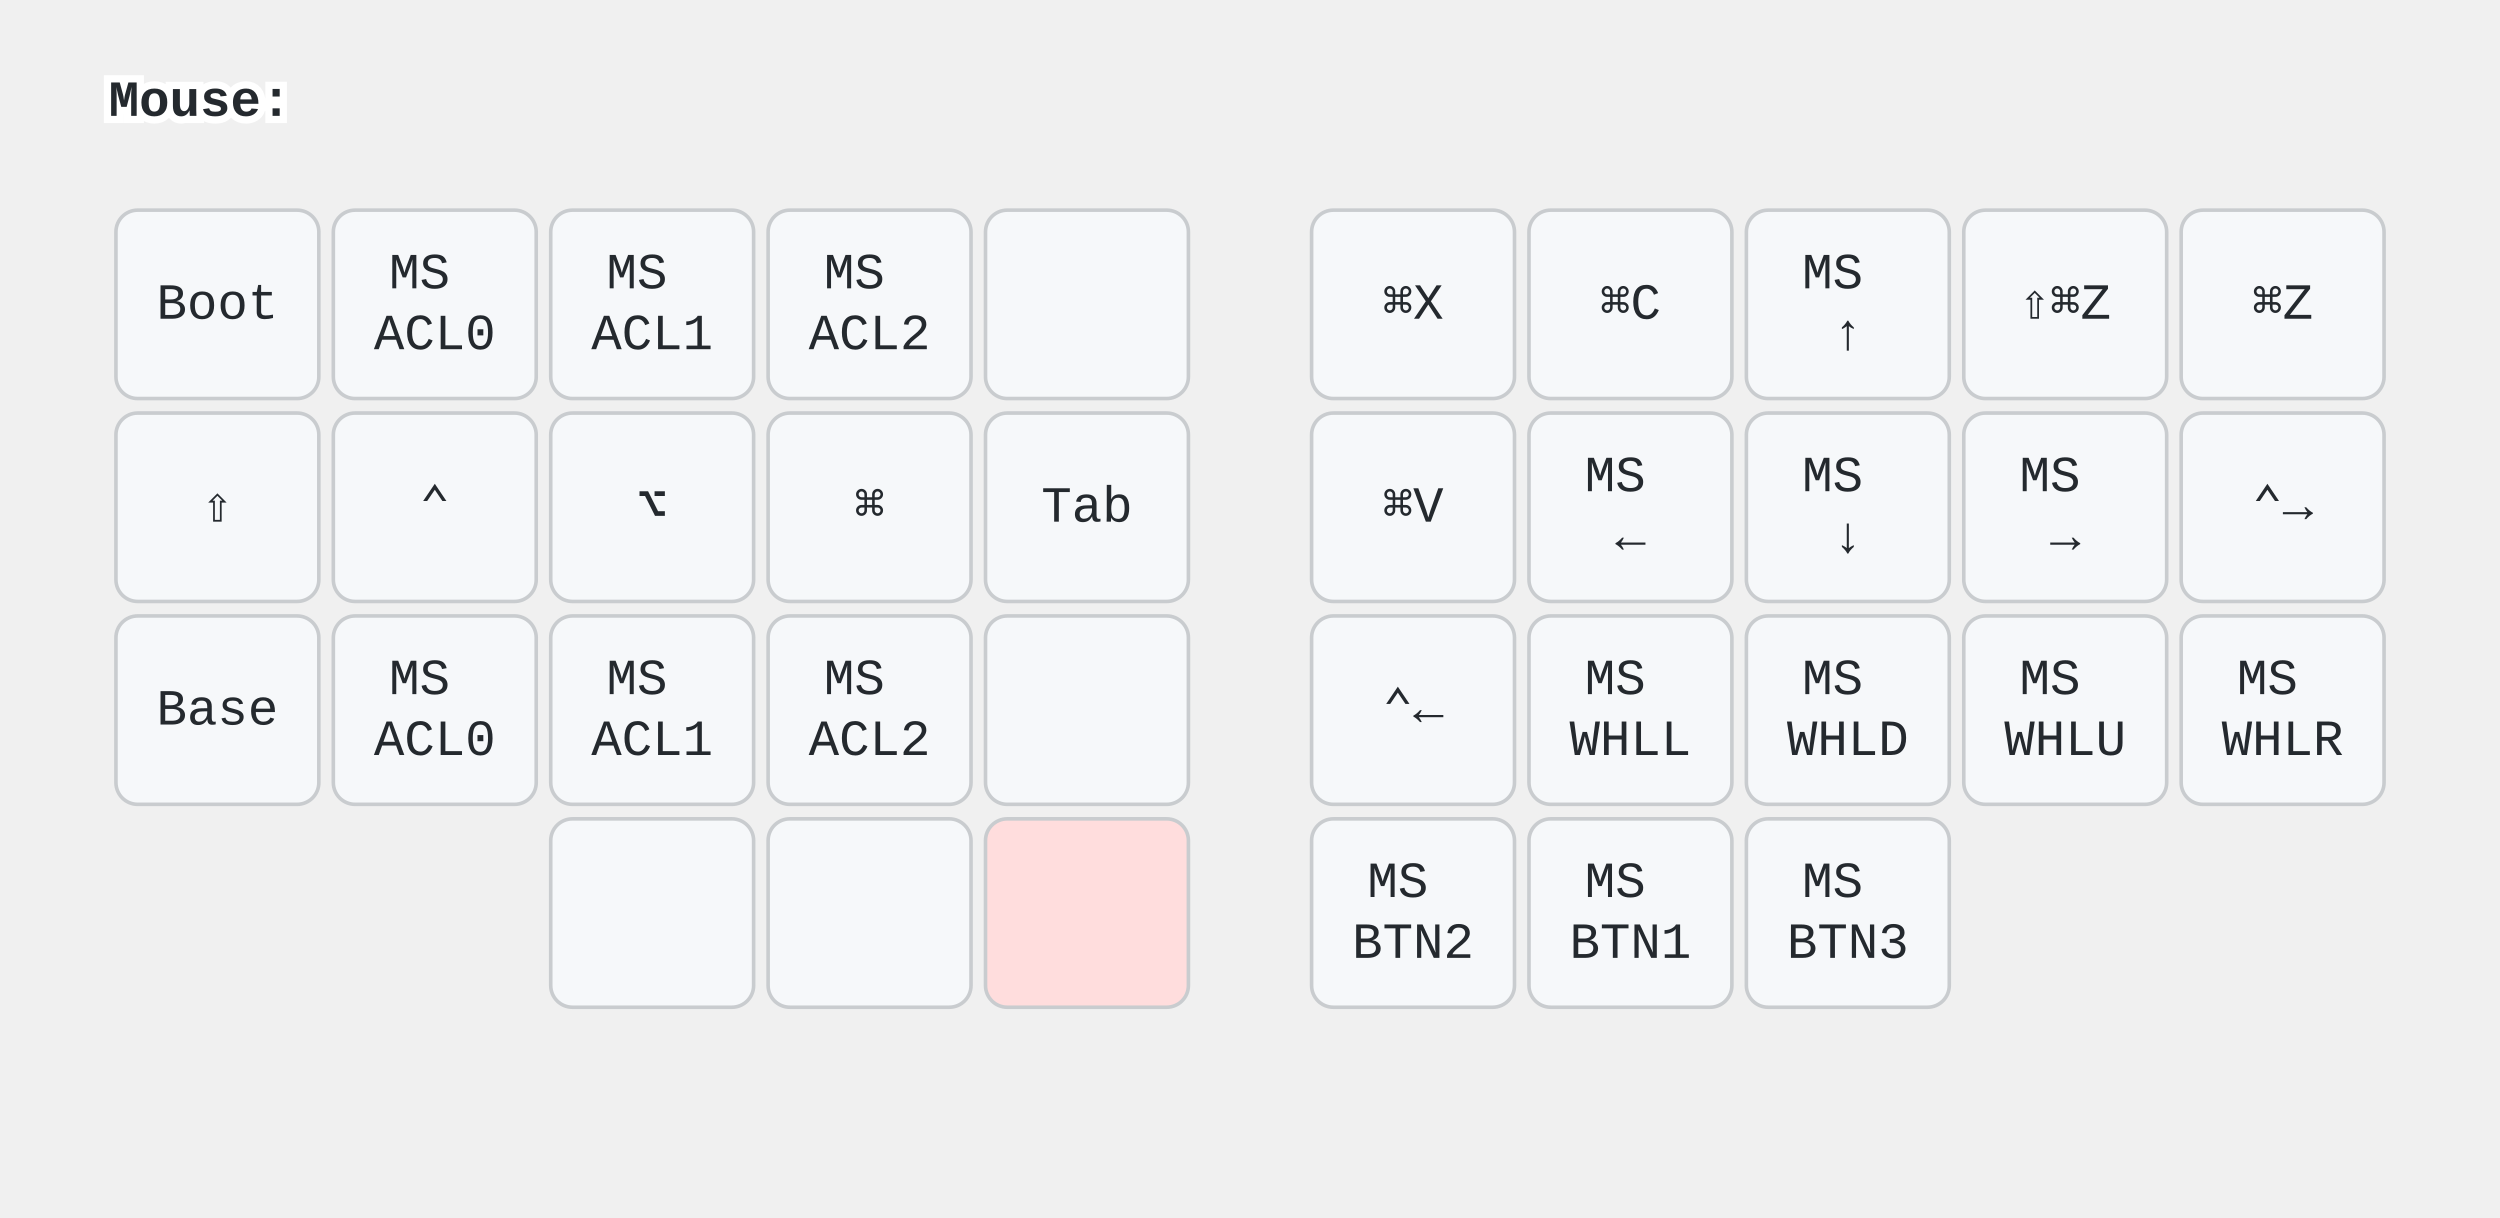
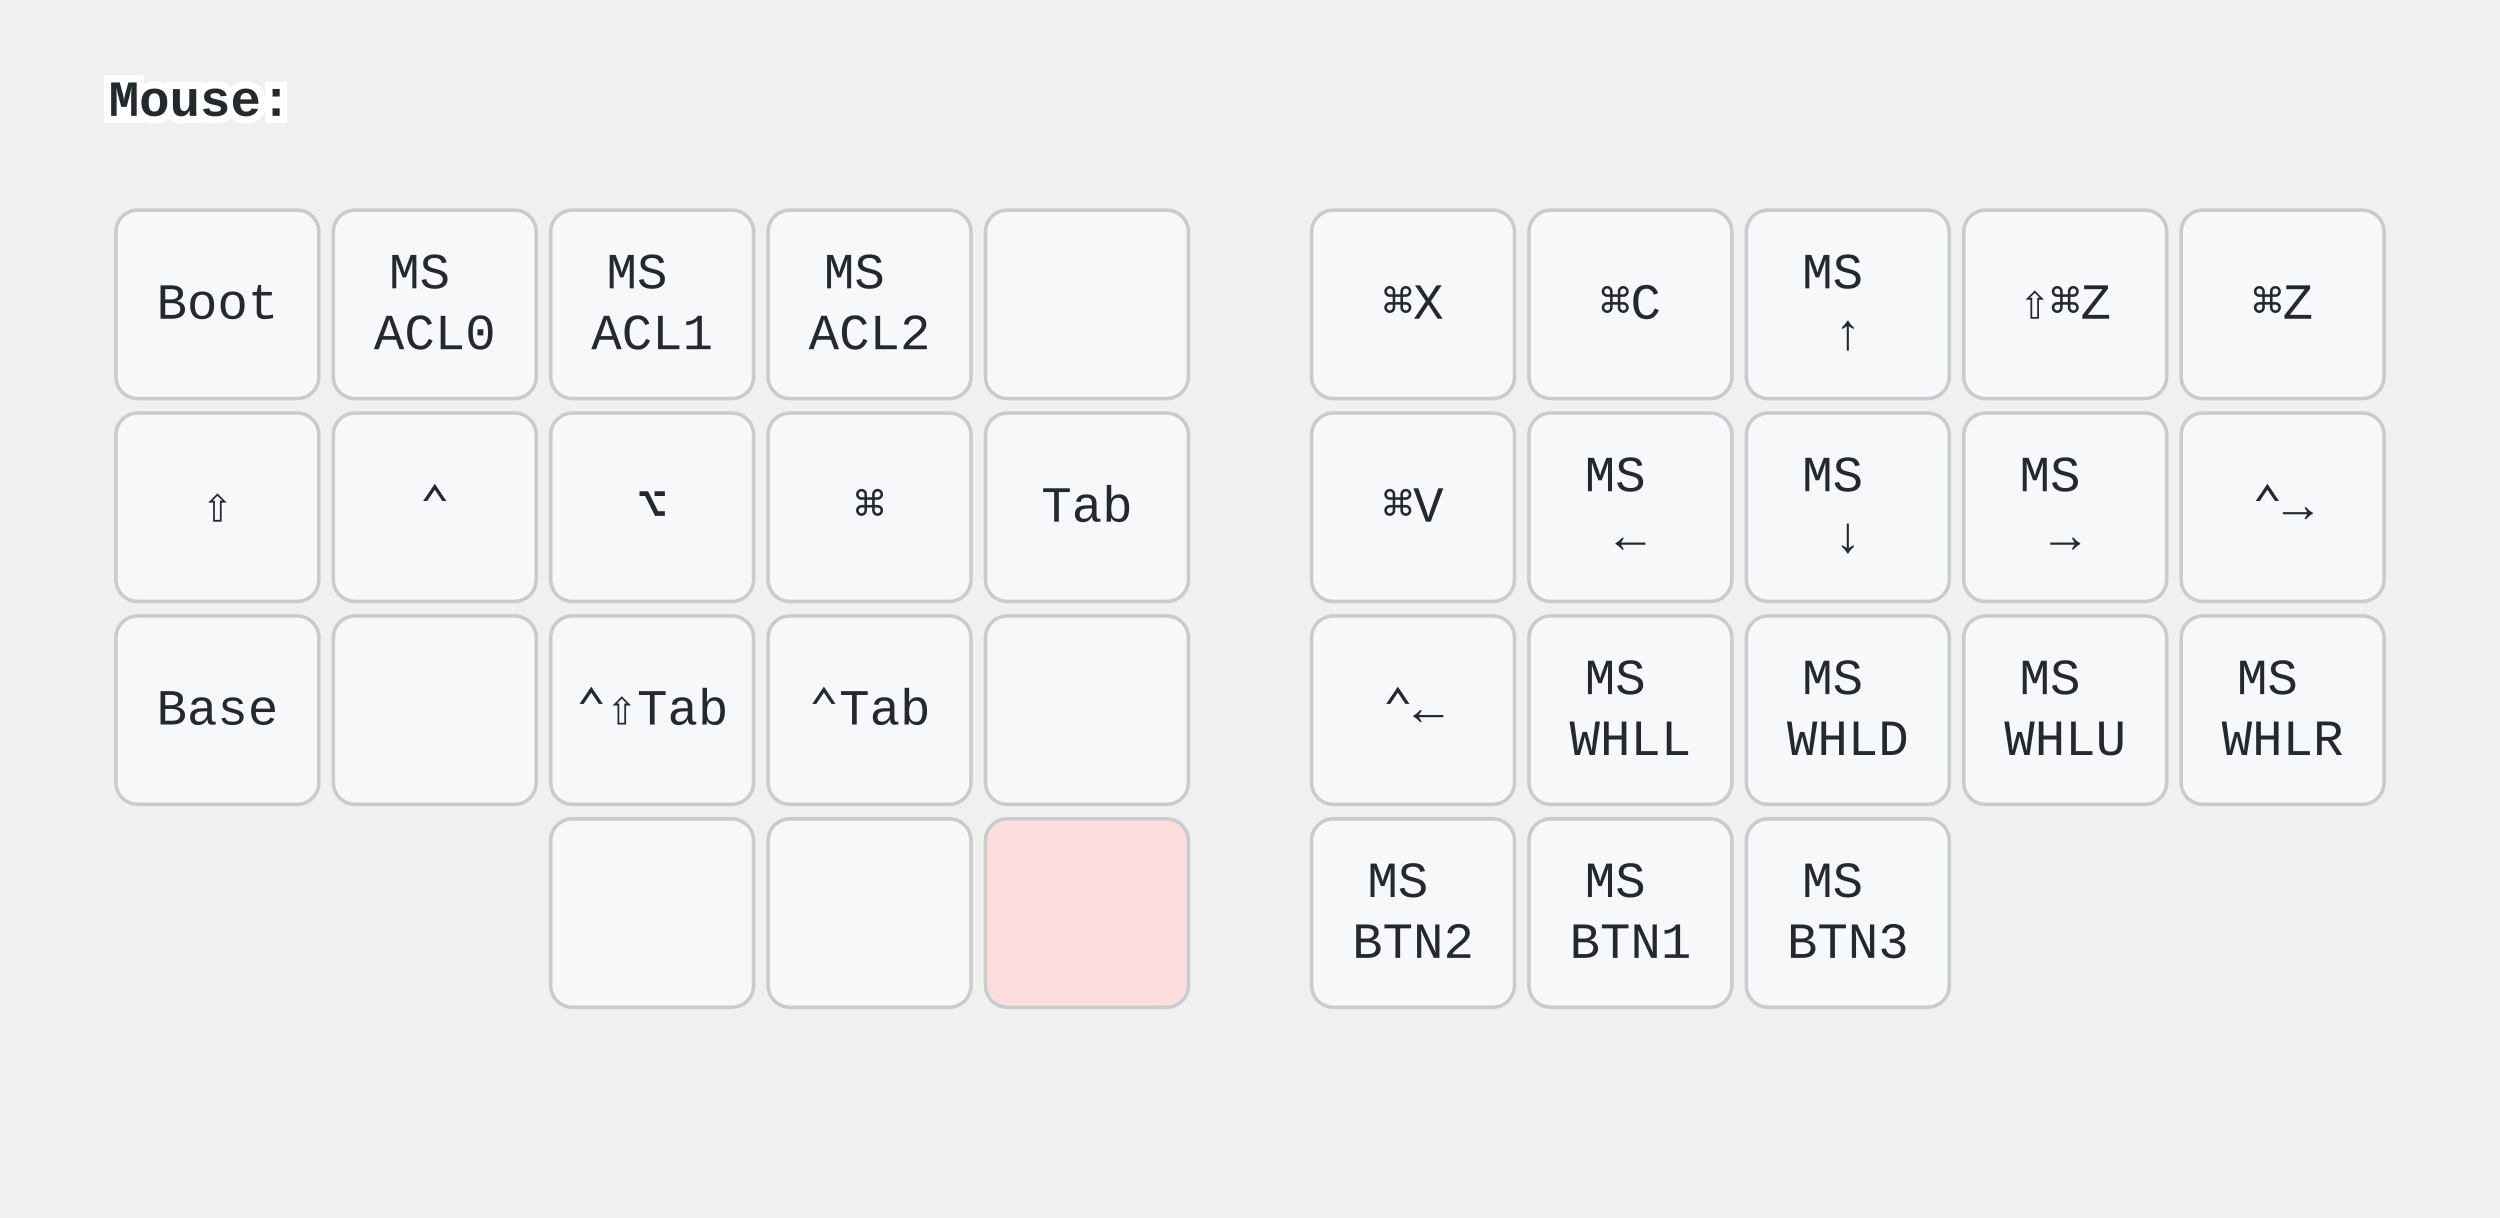
<svg xmlns="http://www.w3.org/2000/svg" width="690" height="336" viewBox="0 0 690 336" class="keymap">
  <style>/* inherit to force styles through use tags */
svg path {
    fill: inherit;
}

/* font and background color specifications */
svg.keymap {
    font-family: SFMono-Regular,Consolas,Liberation Mono,Menlo,monospace;
    font-size: 14px;
    font-kerning: normal;
    text-rendering: optimizeLegibility;
    fill: #24292e;
}

/* default key styling */
rect.key {
    fill: #f6f8fa;
}

rect.key, rect.combo {
    stroke: #c9cccf;
    stroke-width: 1;
}

/* default key side styling, only used is draw_key_sides is set */
rect.side {
    filter: brightness(90%);
}

/* color accent for combo boxes */
rect.combo, rect.combo-separate {
    fill: #cdf;
}

/* color accent for held keys */
rect.held, rect.combo.held {
    fill: #fdd;
}

/* color accent for ghost (optional) keys */
rect.ghost, rect.combo.ghost {
    stroke-dasharray: 4, 4;
    stroke-width: 2;
}

text {
    text-anchor: middle;
    dominant-baseline: middle;
}

/* styling for layer labels */
text.label {
    font-weight: bold;
    text-anchor: start;
    stroke: white;
    stroke-width: 4;
    paint-order: stroke;
}

/* styling for optional footer */
text.footer {
    text-anchor: end;
    dominant-baseline: auto;
    stroke: white;
    stroke-width: 4;
    paint-order: stroke;
}

/* styling for combo tap, and key non-tap label text */
text.combo, text.hold, text.shifted, text.left, text.right, text.tl, text.tr, text.bl, text.br {
    font-size: 11px;
}

text.hold, text.bl, text.br {
    text-anchor: middle;
    dominant-baseline: auto;
}

text.shifted, text.tl, text.tr {
    text-anchor: middle;
    dominant-baseline: hanging;
}

text.left, text.tl, text.bl {
    text-anchor: start;
}

text.right, text.tr, text.br {
    text-anchor: end;
}

text.layer-activator {
    text-decoration: underline;
}

/* styling for hold/shifted label text in combo box */
text.combo.hold, text.combo.shifted, text.combo.left, text.combo.right {
    font-size: 8px;
}

/* lighter symbol for transparent keys */
text.trans {
    fill: #7b7e81;
}

/* styling for combo dendrons */
path.combo {
    stroke-width: 1;
    stroke: gray;
    fill: none;
}

/* Start Tabler Icons Cleanup */
/* cannot use height/width with glyphs */
.icon-tabler &gt; path {
    fill: inherit;
    stroke: inherit;
    stroke-width: 2;
}
/* hide tabler's default box */
.icon-tabler &gt; path[stroke="none"][fill="none"] {
    visibility: hidden;
}
/* End Tabler Icons Cleanup */
</style>
  <g transform="translate(30, 0)" class="layer-Mouse">
    <text x="0" y="28" class="label" id="Mouse">Mouse:</text>
    <g transform="translate(0, 56)">
      <g transform="translate(30, 28)" class="key keypos-0">
        <rect rx="6" ry="6" x="-28" y="-26" width="56" height="52" class="key" />
        <text x="0" y="0" class="key tap">Boot</text>
      </g>
      <g transform="translate(90, 28)" class="key keypos-1">
        <rect rx="6" ry="6" x="-28" y="-26" width="56" height="52" class="key" />
        <text x="0" y="0" class="key tap">
          <tspan x="0" dy="-0.6em">MS</tspan>
          <tspan x="0" dy="1.2em">ACL0</tspan>
        </text>
      </g>
      <g transform="translate(150, 28)" class="key keypos-2">
        <rect rx="6" ry="6" x="-28" y="-26" width="56" height="52" class="key" />
        <text x="0" y="0" class="key tap">
          <tspan x="0" dy="-0.6em">MS</tspan>
          <tspan x="0" dy="1.2em">ACL1</tspan>
        </text>
      </g>
      <g transform="translate(210, 28)" class="key keypos-3">
        <rect rx="6" ry="6" x="-28" y="-26" width="56" height="52" class="key" />
        <text x="0" y="0" class="key tap">
          <tspan x="0" dy="-0.6em">MS</tspan>
          <tspan x="0" dy="1.2em">ACL2</tspan>
        </text>
      </g>
      <g transform="translate(270, 28)" class="key keypos-4">
        <rect rx="6" ry="6" x="-28" y="-26" width="56" height="52" class="key" />
      </g>
      <g transform="translate(360, 28)" class="key keypos-5">
        <rect rx="6" ry="6" x="-28" y="-26" width="56" height="52" class="key" />
        <text x="0" y="0" class="key tap">⌘X</text>
      </g>
      <g transform="translate(420, 28)" class="key keypos-6">
        <rect rx="6" ry="6" x="-28" y="-26" width="56" height="52" class="key" />
        <text x="0" y="0" class="key tap">⌘C</text>
      </g>
      <g transform="translate(480, 28)" class="key keypos-7">
        <rect rx="6" ry="6" x="-28" y="-26" width="56" height="52" class="key" />
        <text x="0" y="0" class="key tap">
          <tspan x="0" dy="-0.6em">MS</tspan>
          <tspan x="0" dy="1.2em">↑</tspan>
        </text>
      </g>
      <g transform="translate(540, 28)" class="key keypos-8">
        <rect rx="6" ry="6" x="-28" y="-26" width="56" height="52" class="key" />
        <text x="0" y="0" class="key tap">⇧⌘Z</text>
      </g>
      <g transform="translate(600, 28)" class="key keypos-9">
        <rect rx="6" ry="6" x="-28" y="-26" width="56" height="52" class="key" />
        <text x="0" y="0" class="key tap">⌘Z</text>
      </g>
      <g transform="translate(30, 84)" class="key keypos-10">
        <rect rx="6" ry="6" x="-28" y="-26" width="56" height="52" class="key" />
        <text x="0" y="0" class="key tap">⇧</text>
      </g>
      <g transform="translate(90, 84)" class="key keypos-11">
        <rect rx="6" ry="6" x="-28" y="-26" width="56" height="52" class="key" />
        <text x="0" y="0" class="key tap">⌃</text>
      </g>
      <g transform="translate(150, 84)" class="key keypos-12">
        <rect rx="6" ry="6" x="-28" y="-26" width="56" height="52" class="key" />
        <text x="0" y="0" class="key tap">⌥</text>
      </g>
      <g transform="translate(210, 84)" class="key keypos-13">
        <rect rx="6" ry="6" x="-28" y="-26" width="56" height="52" class="key" />
        <text x="0" y="0" class="key tap">⌘</text>
      </g>
      <g transform="translate(270, 84)" class="key keypos-14">
        <rect rx="6" ry="6" x="-28" y="-26" width="56" height="52" class="key" />
        <text x="0" y="0" class="key tap">Tab</text>
      </g>
      <g transform="translate(360, 84)" class="key keypos-15">
        <rect rx="6" ry="6" x="-28" y="-26" width="56" height="52" class="key" />
        <text x="0" y="0" class="key tap">⌘V</text>
      </g>
      <g transform="translate(420, 84)" class="key keypos-16">
        <rect rx="6" ry="6" x="-28" y="-26" width="56" height="52" class="key" />
        <text x="0" y="0" class="key tap">
          <tspan x="0" dy="-0.6em">MS</tspan>
          <tspan x="0" dy="1.2em">←</tspan>
        </text>
      </g>
      <g transform="translate(480, 84)" class="key keypos-17">
        <rect rx="6" ry="6" x="-28" y="-26" width="56" height="52" class="key" />
        <text x="0" y="0" class="key tap">
          <tspan x="0" dy="-0.6em">MS</tspan>
          <tspan x="0" dy="1.2em">↓</tspan>
        </text>
      </g>
      <g transform="translate(540, 84)" class="key keypos-18">
        <rect rx="6" ry="6" x="-28" y="-26" width="56" height="52" class="key" />
        <text x="0" y="0" class="key tap">
          <tspan x="0" dy="-0.6em">MS</tspan>
          <tspan x="0" dy="1.2em">→</tspan>
        </text>
      </g>
      <g transform="translate(600, 84)" class="key keypos-19">
        <rect rx="6" ry="6" x="-28" y="-26" width="56" height="52" class="key" />
        <text x="0" y="0" class="key tap">⌃→</text>
      </g>
      <g transform="translate(30, 140)" class="key keypos-20">
        <rect rx="6" ry="6" x="-28" y="-26" width="56" height="52" class="key" />
        <text x="0" y="0" class="key tap">Base</text>
      </g>
      <g transform="translate(90, 140)" class="key keypos-21">
        <rect rx="6" ry="6" x="-28" y="-26" width="56" height="52" class="key" />
-         <text x="0" y="0" class="key tap">
-           <tspan x="0" dy="-0.6em">MS</tspan>
-           <tspan x="0" dy="1.2em">ACL0</tspan>
-         </text>
      </g>
      <g transform="translate(150, 140)" class="key keypos-22">
        <rect rx="6" ry="6" x="-28" y="-26" width="56" height="52" class="key" />
-         <text x="0" y="0" class="key tap">
-           <tspan x="0" dy="-0.6em">MS</tspan>
-           <tspan x="0" dy="1.2em">ACL1</tspan>
-         </text>
+         <text x="0" y="0" class="key tap">⌃⇧Tab</text>
      </g>
      <g transform="translate(210, 140)" class="key keypos-23">
        <rect rx="6" ry="6" x="-28" y="-26" width="56" height="52" class="key" />
-         <text x="0" y="0" class="key tap">
-           <tspan x="0" dy="-0.6em">MS</tspan>
-           <tspan x="0" dy="1.2em">ACL2</tspan>
-         </text>
+         <text x="0" y="0" class="key tap">⌃Tab</text>
      </g>
      <g transform="translate(270, 140)" class="key keypos-24">
        <rect rx="6" ry="6" x="-28" y="-26" width="56" height="52" class="key" />
      </g>
      <g transform="translate(360, 140)" class="key keypos-25">
        <rect rx="6" ry="6" x="-28" y="-26" width="56" height="52" class="key" />
        <text x="0" y="0" class="key tap">⌃←</text>
      </g>
      <g transform="translate(420, 140)" class="key keypos-26">
        <rect rx="6" ry="6" x="-28" y="-26" width="56" height="52" class="key" />
        <text x="0" y="0" class="key tap">
          <tspan x="0" dy="-0.6em">MS</tspan>
          <tspan x="0" dy="1.2em">WHLL</tspan>
        </text>
      </g>
      <g transform="translate(480, 140)" class="key keypos-27">
        <rect rx="6" ry="6" x="-28" y="-26" width="56" height="52" class="key" />
        <text x="0" y="0" class="key tap">
          <tspan x="0" dy="-0.6em">MS</tspan>
          <tspan x="0" dy="1.2em">WHLD</tspan>
        </text>
      </g>
      <g transform="translate(540, 140)" class="key keypos-28">
        <rect rx="6" ry="6" x="-28" y="-26" width="56" height="52" class="key" />
        <text x="0" y="0" class="key tap">
          <tspan x="0" dy="-0.6em">MS</tspan>
          <tspan x="0" dy="1.2em">WHLU</tspan>
        </text>
      </g>
      <g transform="translate(600, 140)" class="key keypos-29">
        <rect rx="6" ry="6" x="-28" y="-26" width="56" height="52" class="key" />
        <text x="0" y="0" class="key tap">
          <tspan x="0" dy="-0.6em">MS</tspan>
          <tspan x="0" dy="1.2em">WHLR</tspan>
        </text>
      </g>
      <g transform="translate(150, 196)" class="key keypos-30">
        <rect rx="6" ry="6" x="-28" y="-26" width="56" height="52" class="key" />
      </g>
      <g transform="translate(210, 196)" class="key keypos-31">
        <rect rx="6" ry="6" x="-28" y="-26" width="56" height="52" class="key" />
      </g>
      <g transform="translate(270, 196)" class="key held keypos-32">
        <rect rx="6" ry="6" x="-28" y="-26" width="56" height="52" class="key held" />
      </g>
      <g transform="translate(360, 196)" class="key keypos-33">
        <rect rx="6" ry="6" x="-28" y="-26" width="56" height="52" class="key" />
        <text x="0" y="0" class="key tap">
          <tspan x="0" dy="-0.6em">MS</tspan>
          <tspan x="0" dy="1.2em">BTN2</tspan>
        </text>
      </g>
      <g transform="translate(420, 196)" class="key keypos-34">
        <rect rx="6" ry="6" x="-28" y="-26" width="56" height="52" class="key" />
        <text x="0" y="0" class="key tap">
          <tspan x="0" dy="-0.6em">MS</tspan>
          <tspan x="0" dy="1.2em">BTN1</tspan>
        </text>
      </g>
      <g transform="translate(480, 196)" class="key keypos-35">
        <rect rx="6" ry="6" x="-28" y="-26" width="56" height="52" class="key" />
        <text x="0" y="0" class="key tap">
          <tspan x="0" dy="-0.6em">MS</tspan>
          <tspan x="0" dy="1.2em">BTN3</tspan>
        </text>
      </g>
    </g>
  </g>
</svg>
